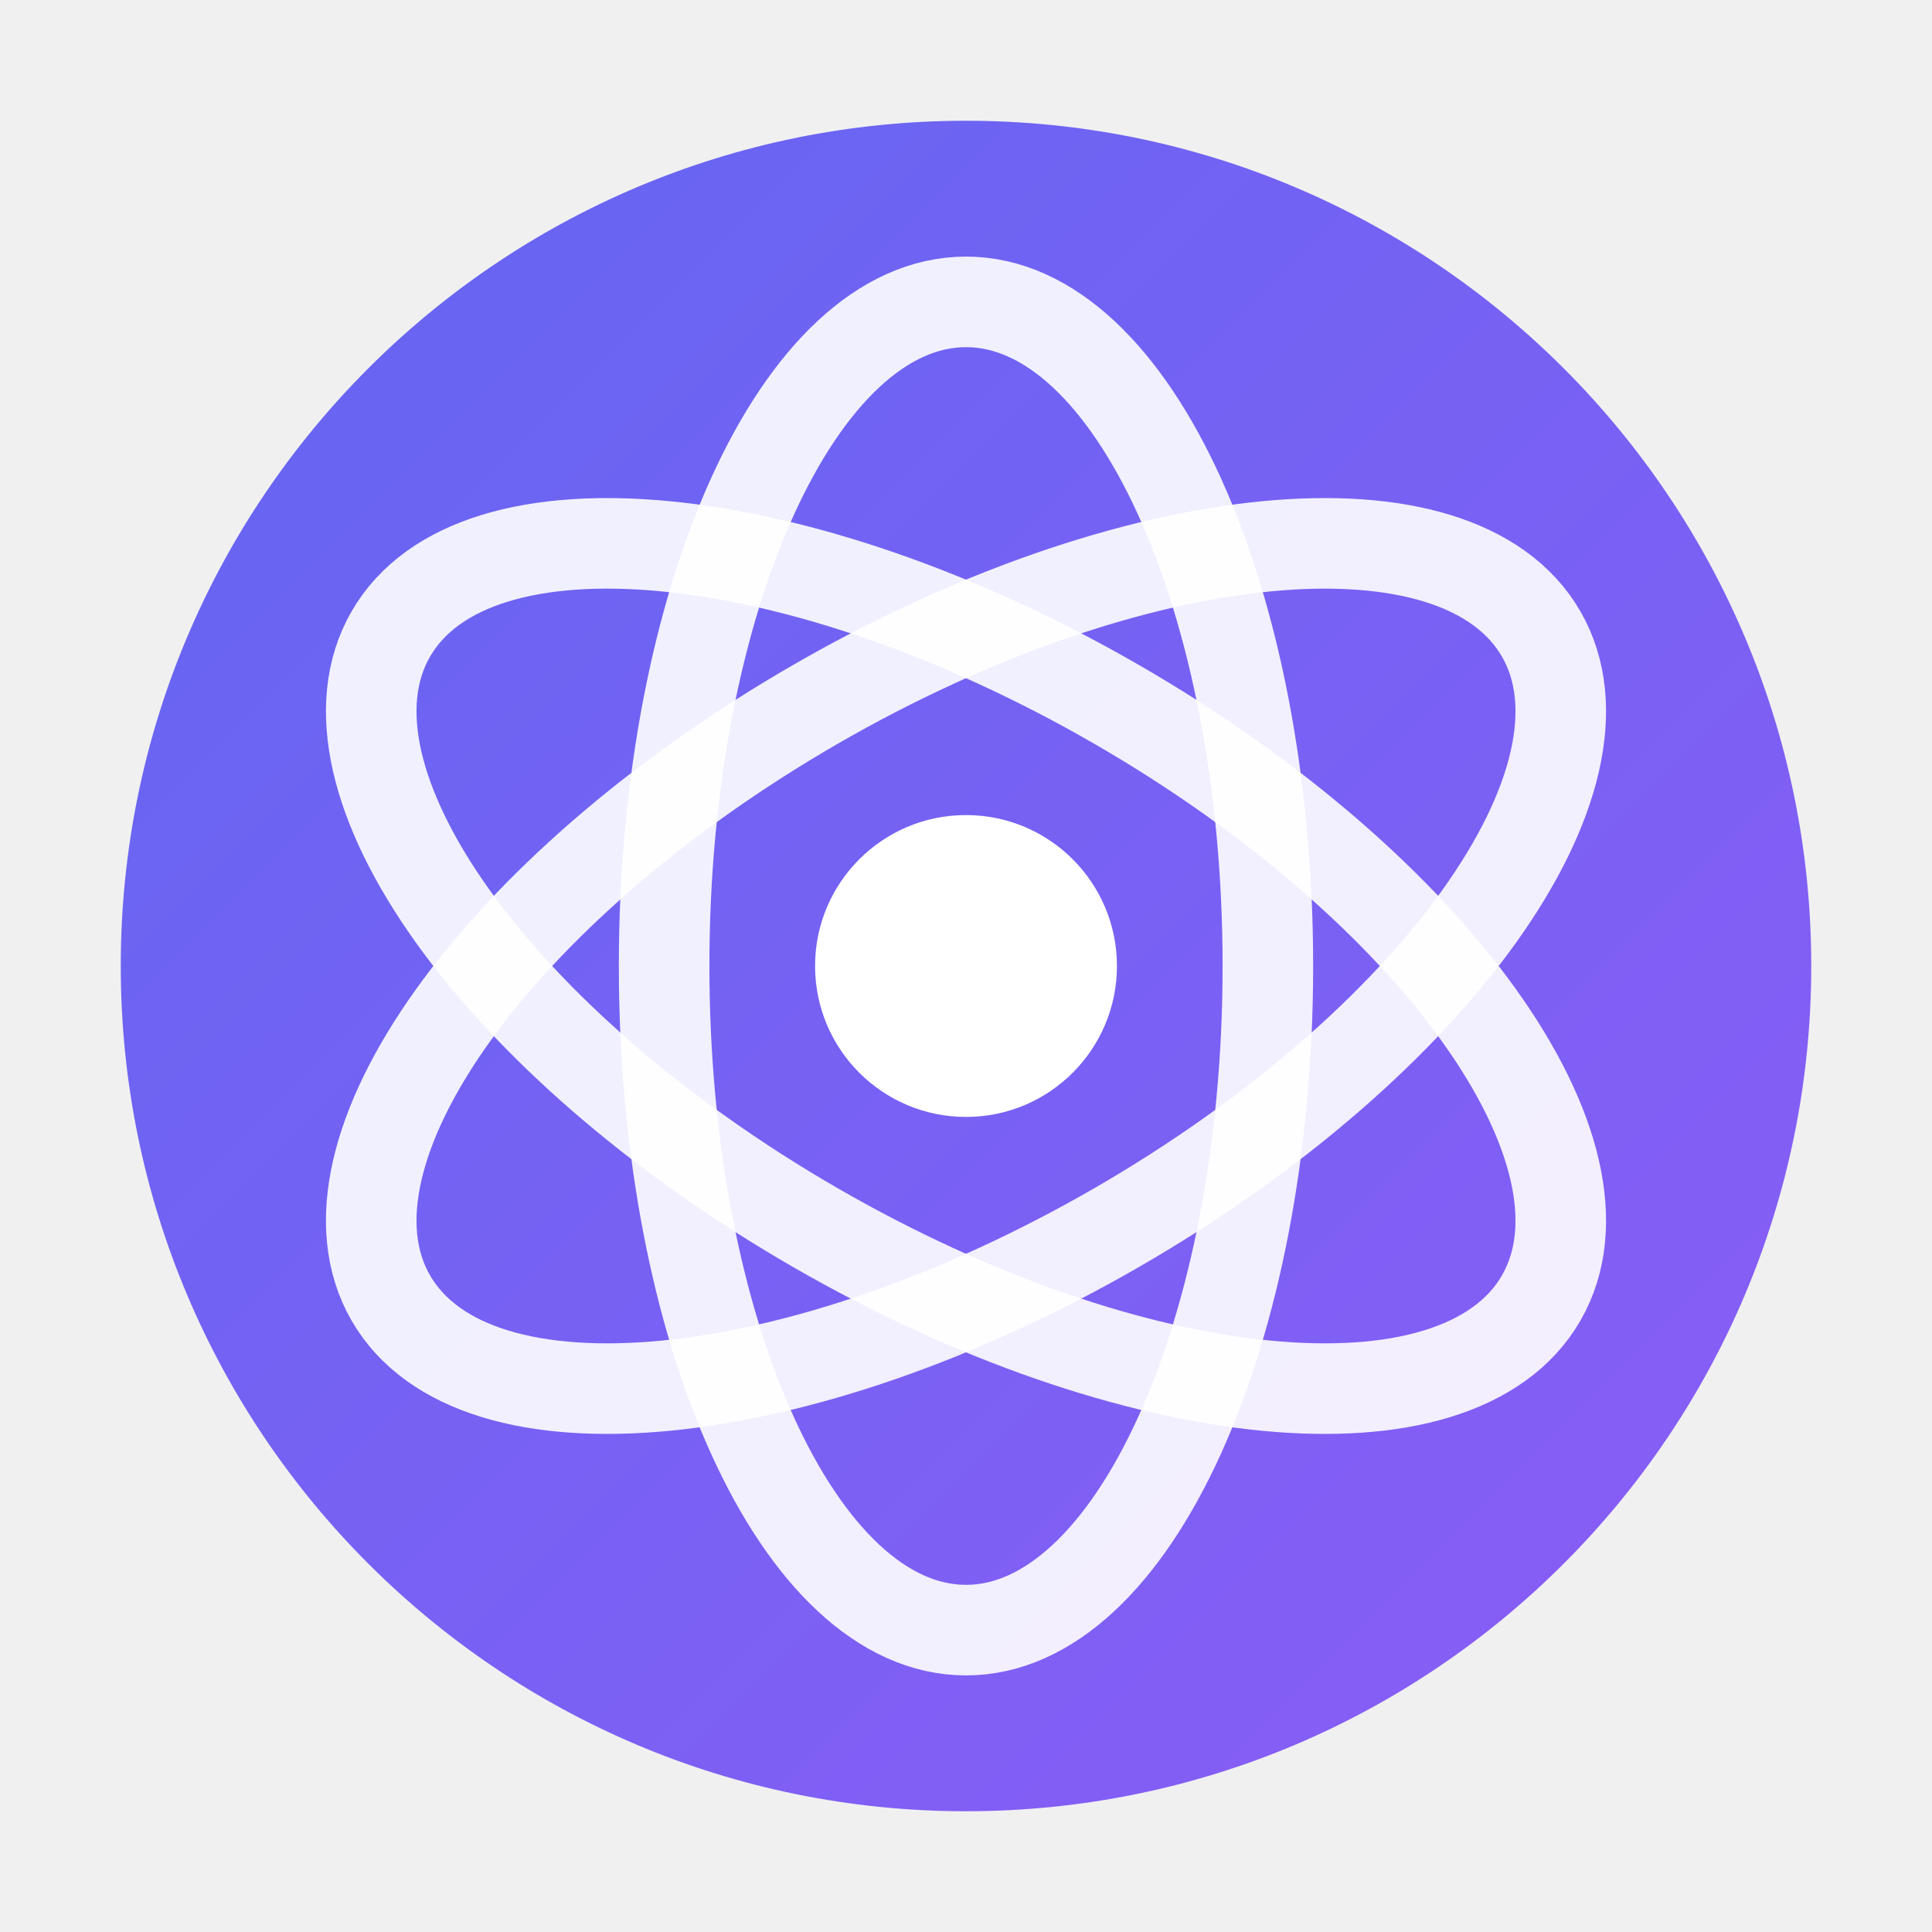
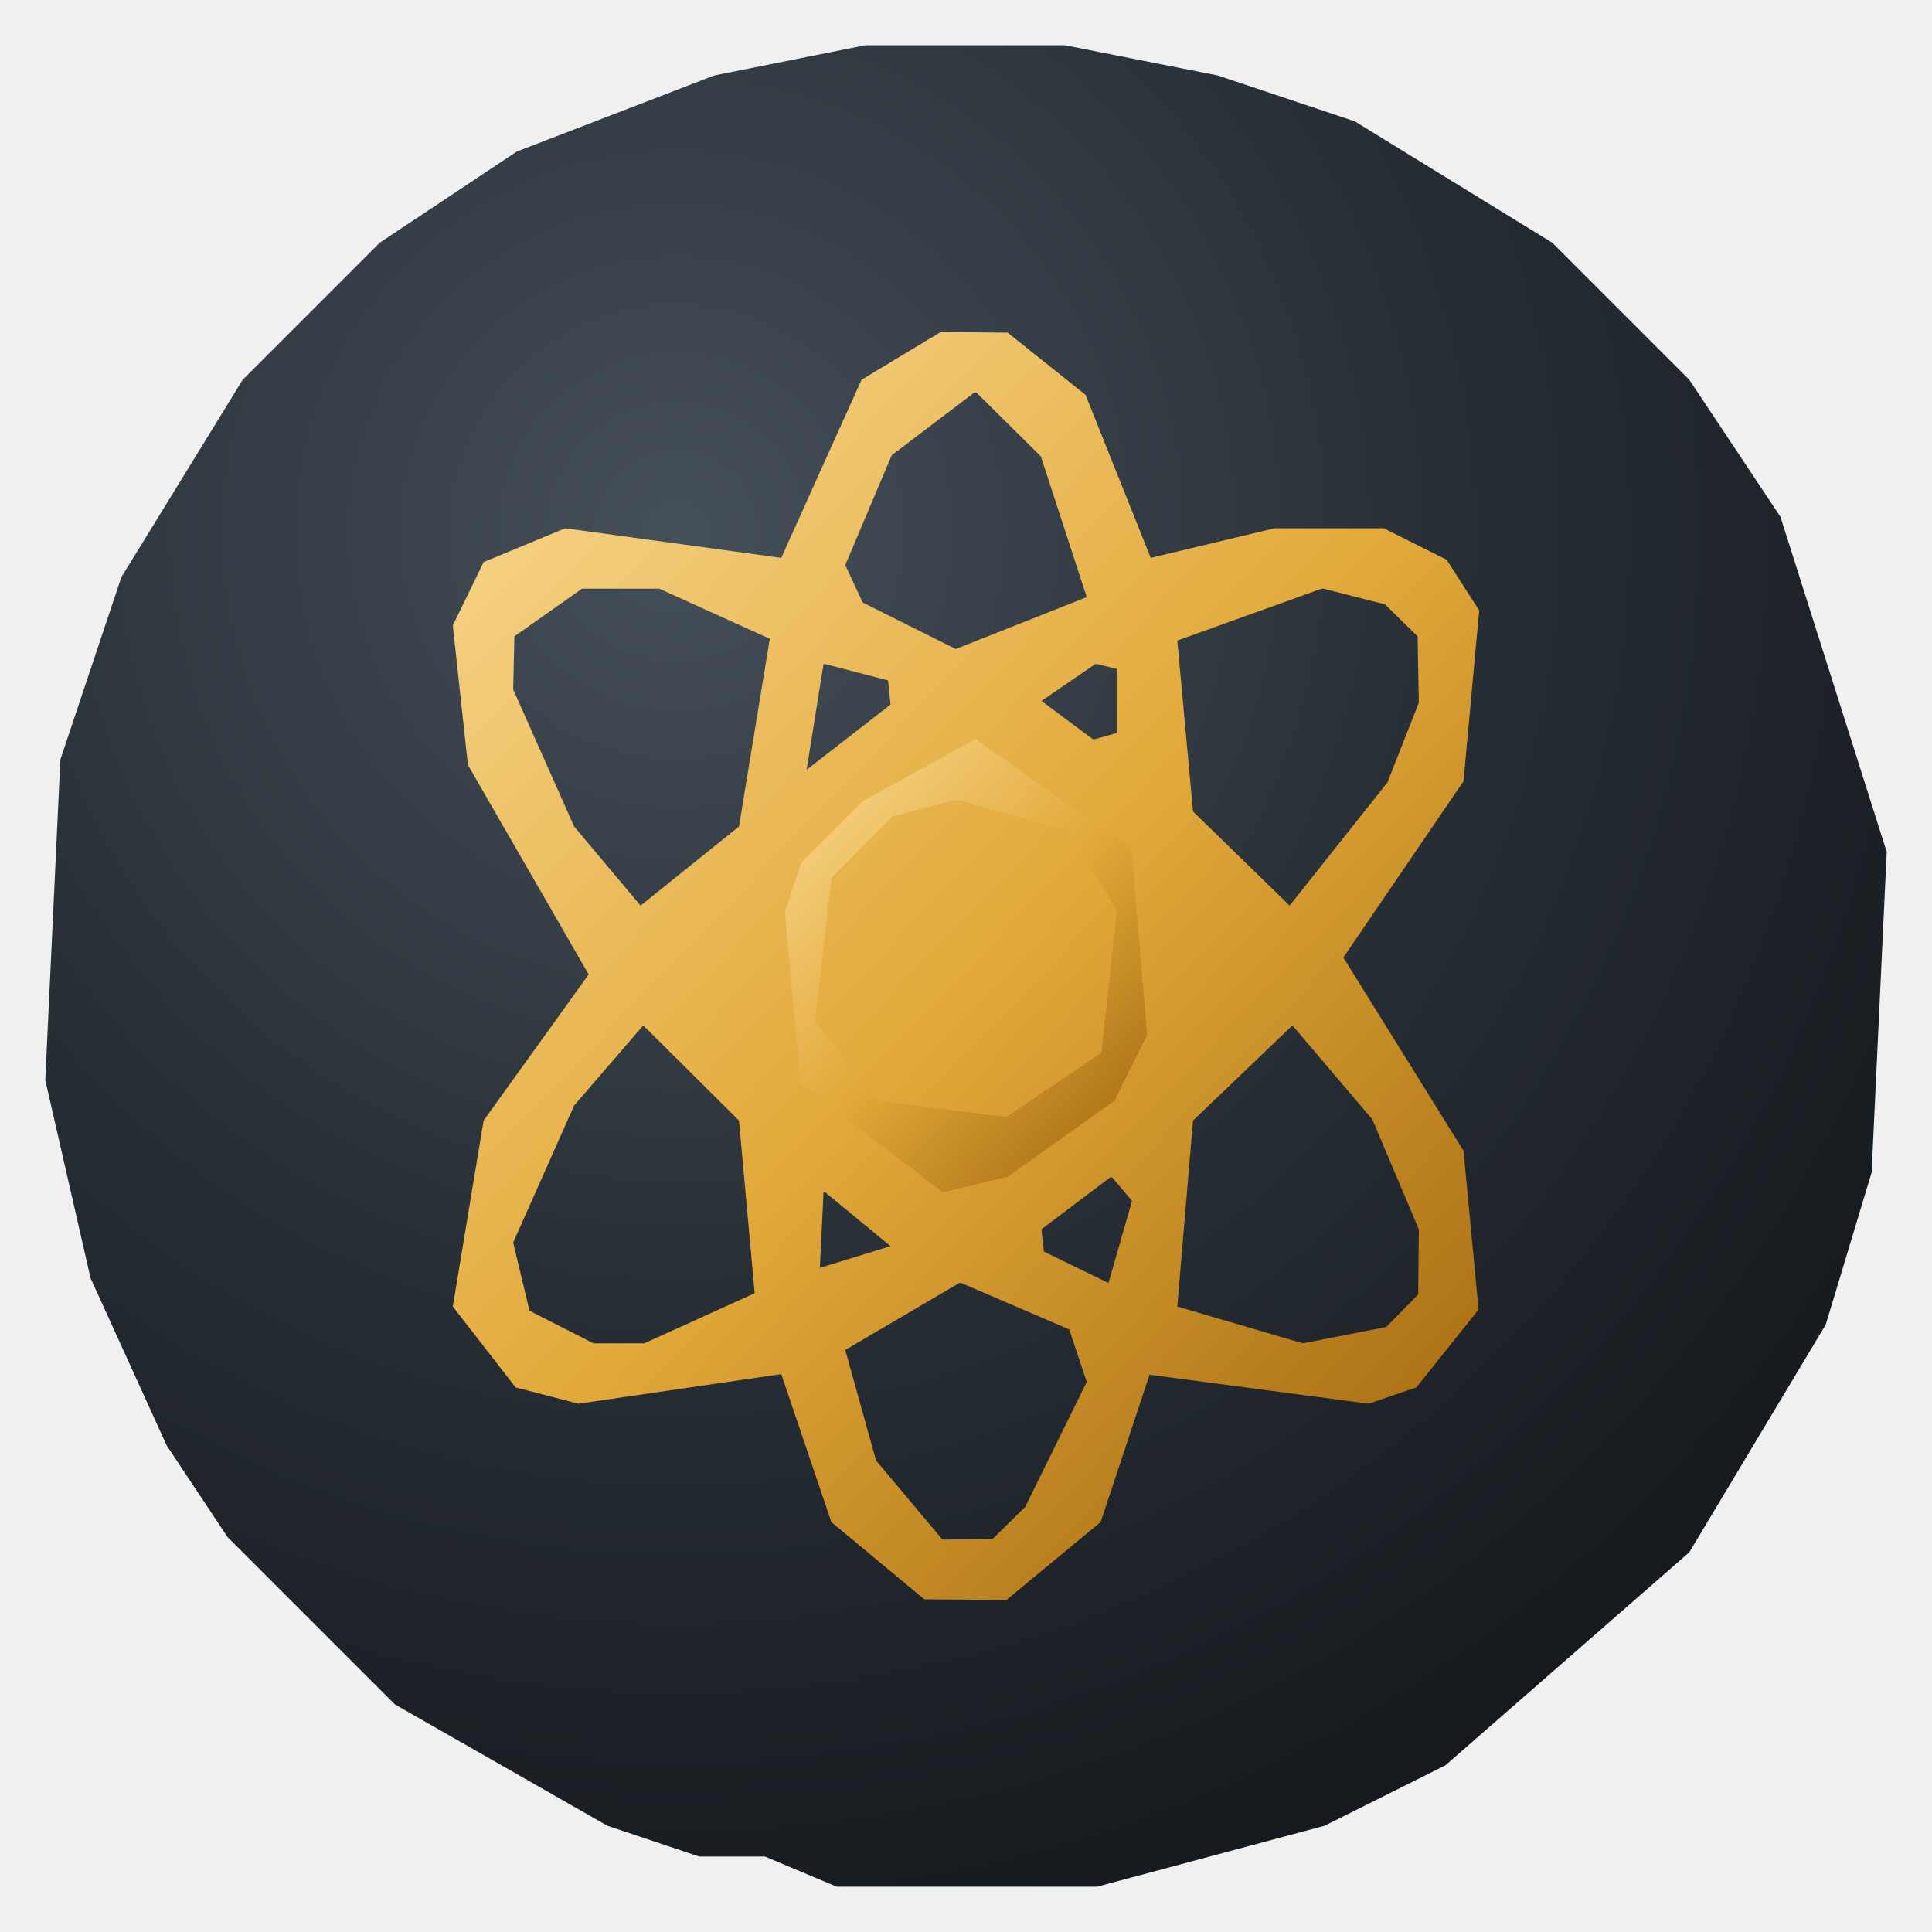
- <svg xmlns="http://www.w3.org/2000/svg" viewBox="0 0 32 32" width="32" height="32">
+ <svg xmlns="http://www.w3.org/2000/svg" width="32" height="32" viewBox="0 0 32 32">
  <defs>
-     <linearGradient id="bg" x1="0%" y1="0%" x2="100%" y2="100%">
-       <stop offset="0%" style="stop-color:#6366f1" />
-       <stop offset="100%" style="stop-color:#8b5cf6" />
+     <radialGradient id="logoDisc" cx="34%" cy="26%" r="84%">
+       <stop offset="0%" stop-color="#454f59" />
+       <stop offset="55%" stop-color="#252c33" />
+       <stop offset="100%" stop-color="#14181c" />
+     </radialGradient>
+     <linearGradient id="logoBrass" x1="10%" x2="90%" y1="4%" y2="98%">
+       <stop offset="0%" stop-color="#f7d488" />
+       <stop offset="50%" stop-color="#e2a93a" />
+       <stop offset="100%" stop-color="#a66b11" />
    </linearGradient>
  </defs>
-   <circle cx="16" cy="16" r="14" fill="url(#bg)" />
-   <ellipse cx="16" cy="16" rx="11" ry="5" fill="none" stroke="#fff" stroke-width="1.5" transform="rotate(30 16 16)" opacity="0.9" />
-   <ellipse cx="16" cy="16" rx="11" ry="5" fill="none" stroke="#fff" stroke-width="1.5" transform="rotate(-30 16 16)" opacity="0.9" />
-   <ellipse cx="16" cy="16" rx="11" ry="5" fill="none" stroke="#fff" stroke-width="1.5" transform="rotate(90 16 16)" opacity="0.9" />
-   <circle cx="16" cy="16" r="2.5" fill="#fff" />
+   <path fill="url(#logoDisc)" fill-rule="evenodd" d="M14.36.75h3.28l2.53.5 2.27.76 3.27 2.01 2.27 2.27 1.51 2.27 1.76 5.55-.25 5.31-.76 2.52-2.26 3.77-4.04 3.53-2 1-3.77 1.01h-4.31l-1.19-.5h-1.09l-1.52-.51-3.52-2.01-2.77-2.77-1.01-1.52-1.26-2.77-.75-3.28.25-5.31 1.01-3.02 2.01-3.27 2.27-2.27 2.27-1.51 3.27-1.26 2.5-.5zM15.64 14l-1.37 1.04-.27.82.26 1.08.85.81 1.83-.01L18 16.42l-.52-1.88-.81-.54z" />
+   <g fill="url(#logoBrass)" fill-rule="evenodd">
+     <path d="m15.61 5.5 1.08.01 1.29 1.03 1.08 2.7 2.05-.49h1.81l1.04.52.54.84-.26 2.83-1.99 2.92 1.99 3.2.25 2.63-1.03 1.29-.79.27-3.63-.48-.81 2.44-1.56 1.29-1.36-.01-1.54-1.28-.83-2.45-3.36.49-1.04-.27-1.04-1.34.51-3.08 1.74-2.42-2-3.47-.25-2.31.51-1.05 1.35-.56 3.58.49 1.33-2.95 1.31-.79zM9.64 9.75l-1.12.79-.02.88 1.01 2.27 1.1 1.31 1.63-1.31.51-3.11-1.83-.83zM21.39 17l-1.63 1.56-.26 3.08 2.08.61 1.38-.27.53-.54.01-1.08-.77-1.82L21.42 17zm.5-7.25-2.39.86.26 2.83 1.6 1.56 1.62-2.04.52-1.32-.02-1.1-.54-.53-1.02-.26zM10.64 17l-1.13 1.31-1.01 2.27.27 1.13 1.06.54h.84l1.83-.83-.26-2.86L10.67 17zm5.25 4.25L14 22.36l.51 1.83 1.1 1.31.83-.01.54-.53L18 22.89l-.29-.87-1.79-.77zm.25-14.75-1.37 1.04L14 9.36l.29.62 1.54.77L18 9.89l-.76-2.33-1.07-1.06zm2.25 13-1.14.86.04.37 1.07.52.39-1.36-.33-.39zM13.64 11l-.28 1.75 1.39-1.08-.04-.4-1.04-.27zm4.5 0-.89.61.86.64.39-.11v-1.06l-.33-.08zm-4.5 8.75L13.58 21l1.17-.36-1.08-.89z" />
+     <path d="m15.86 13.25 1.85.52.79 1.31-.26 2.36-1.57 1.06-2.11-.26-1.06-1.32.27-2.38 1.02-1.02 1.04-.27zm.28-1-1.85 1.02-1.02 1.02-.27.82.26 2.83 2.35 1.81 1.08-.26 1.77-1.26.54-1.09-.26-3.08-2.57-1.81z" />
+   </g>
</svg>
